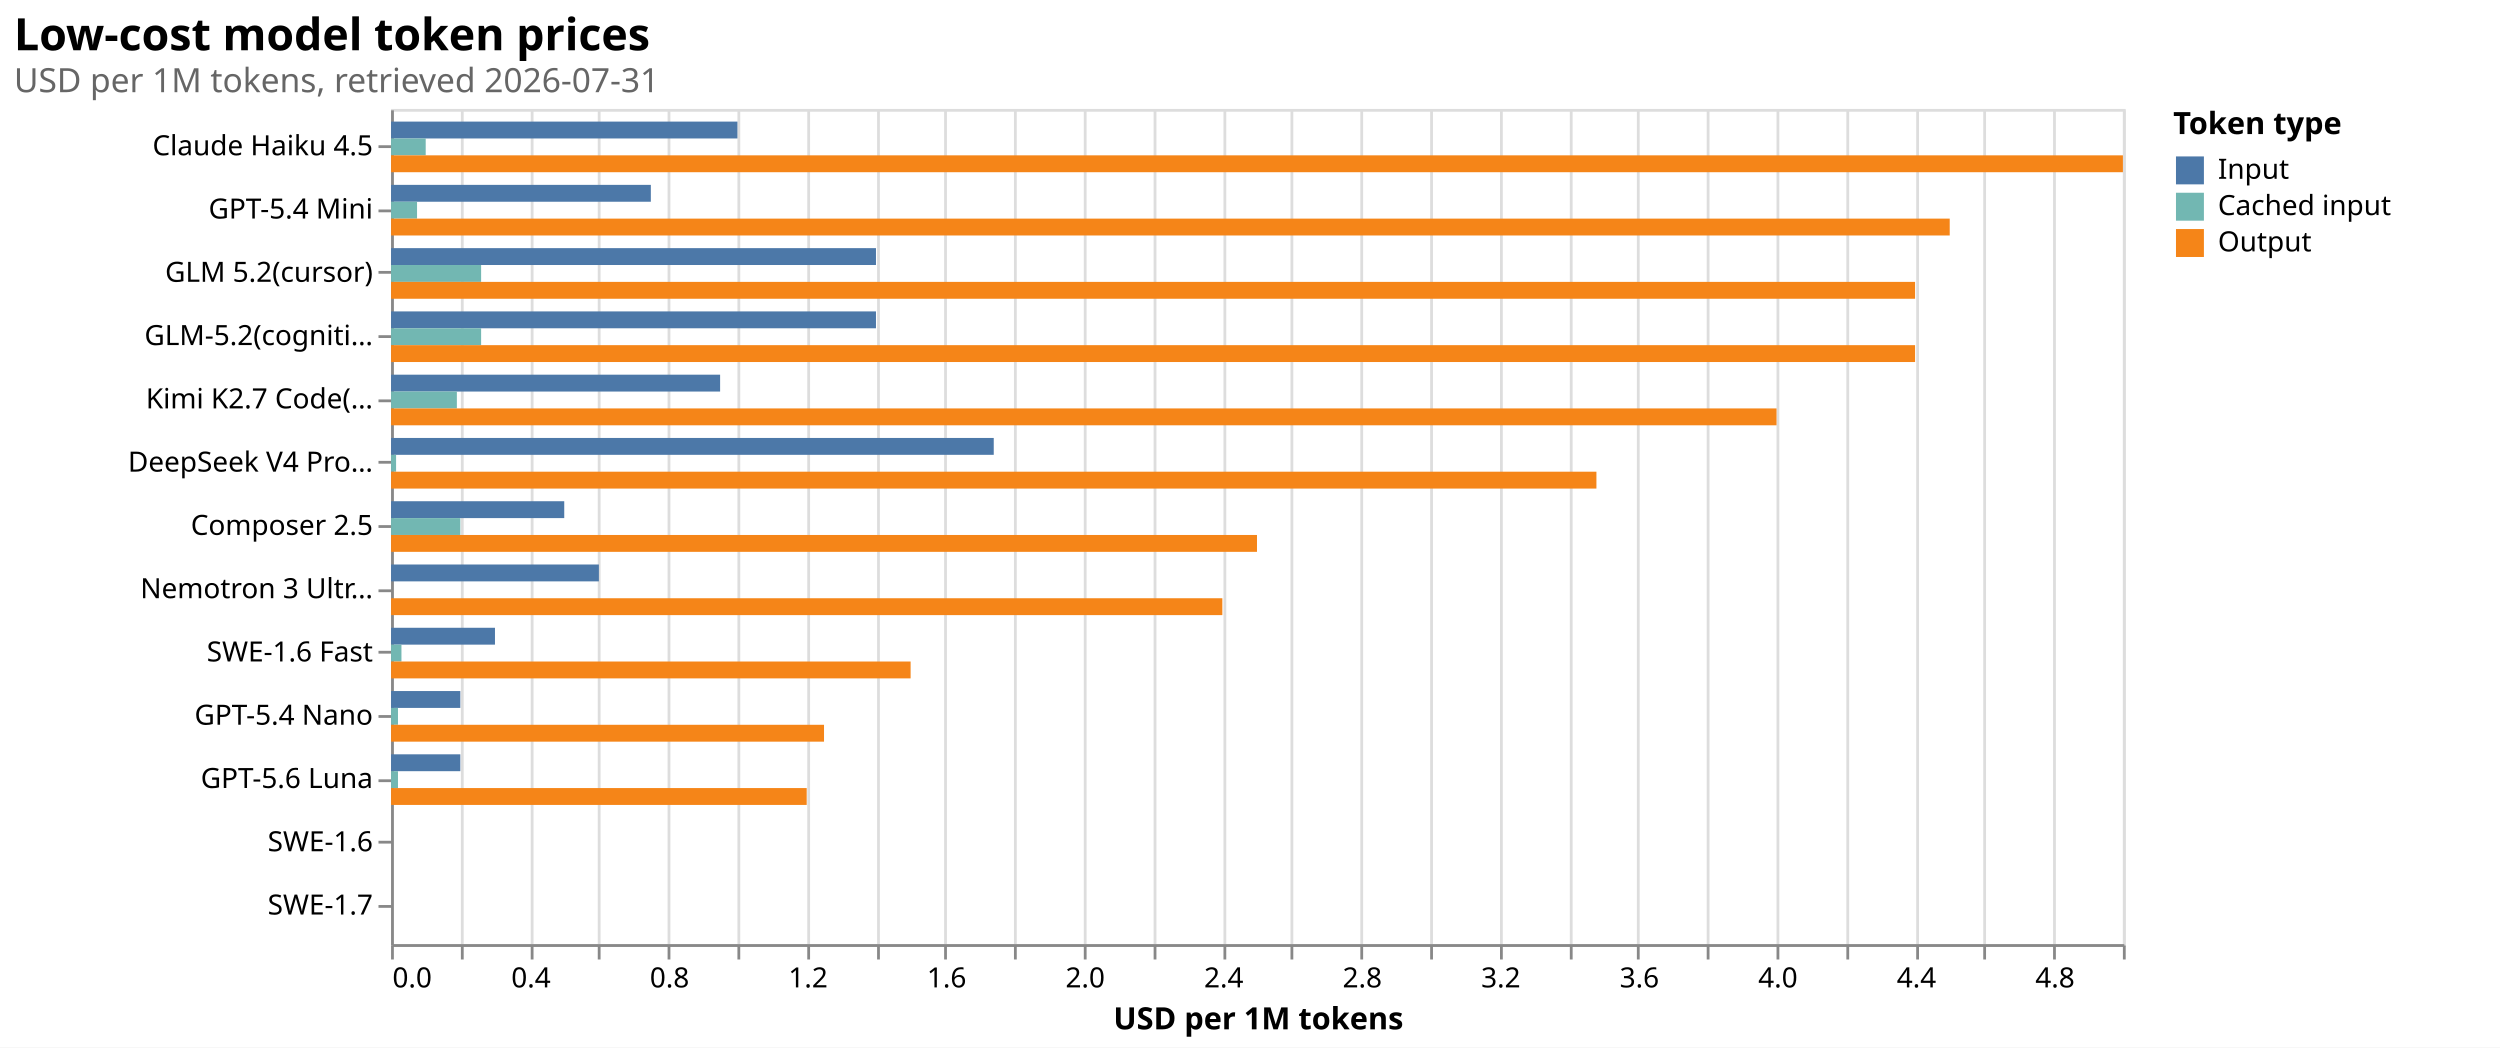
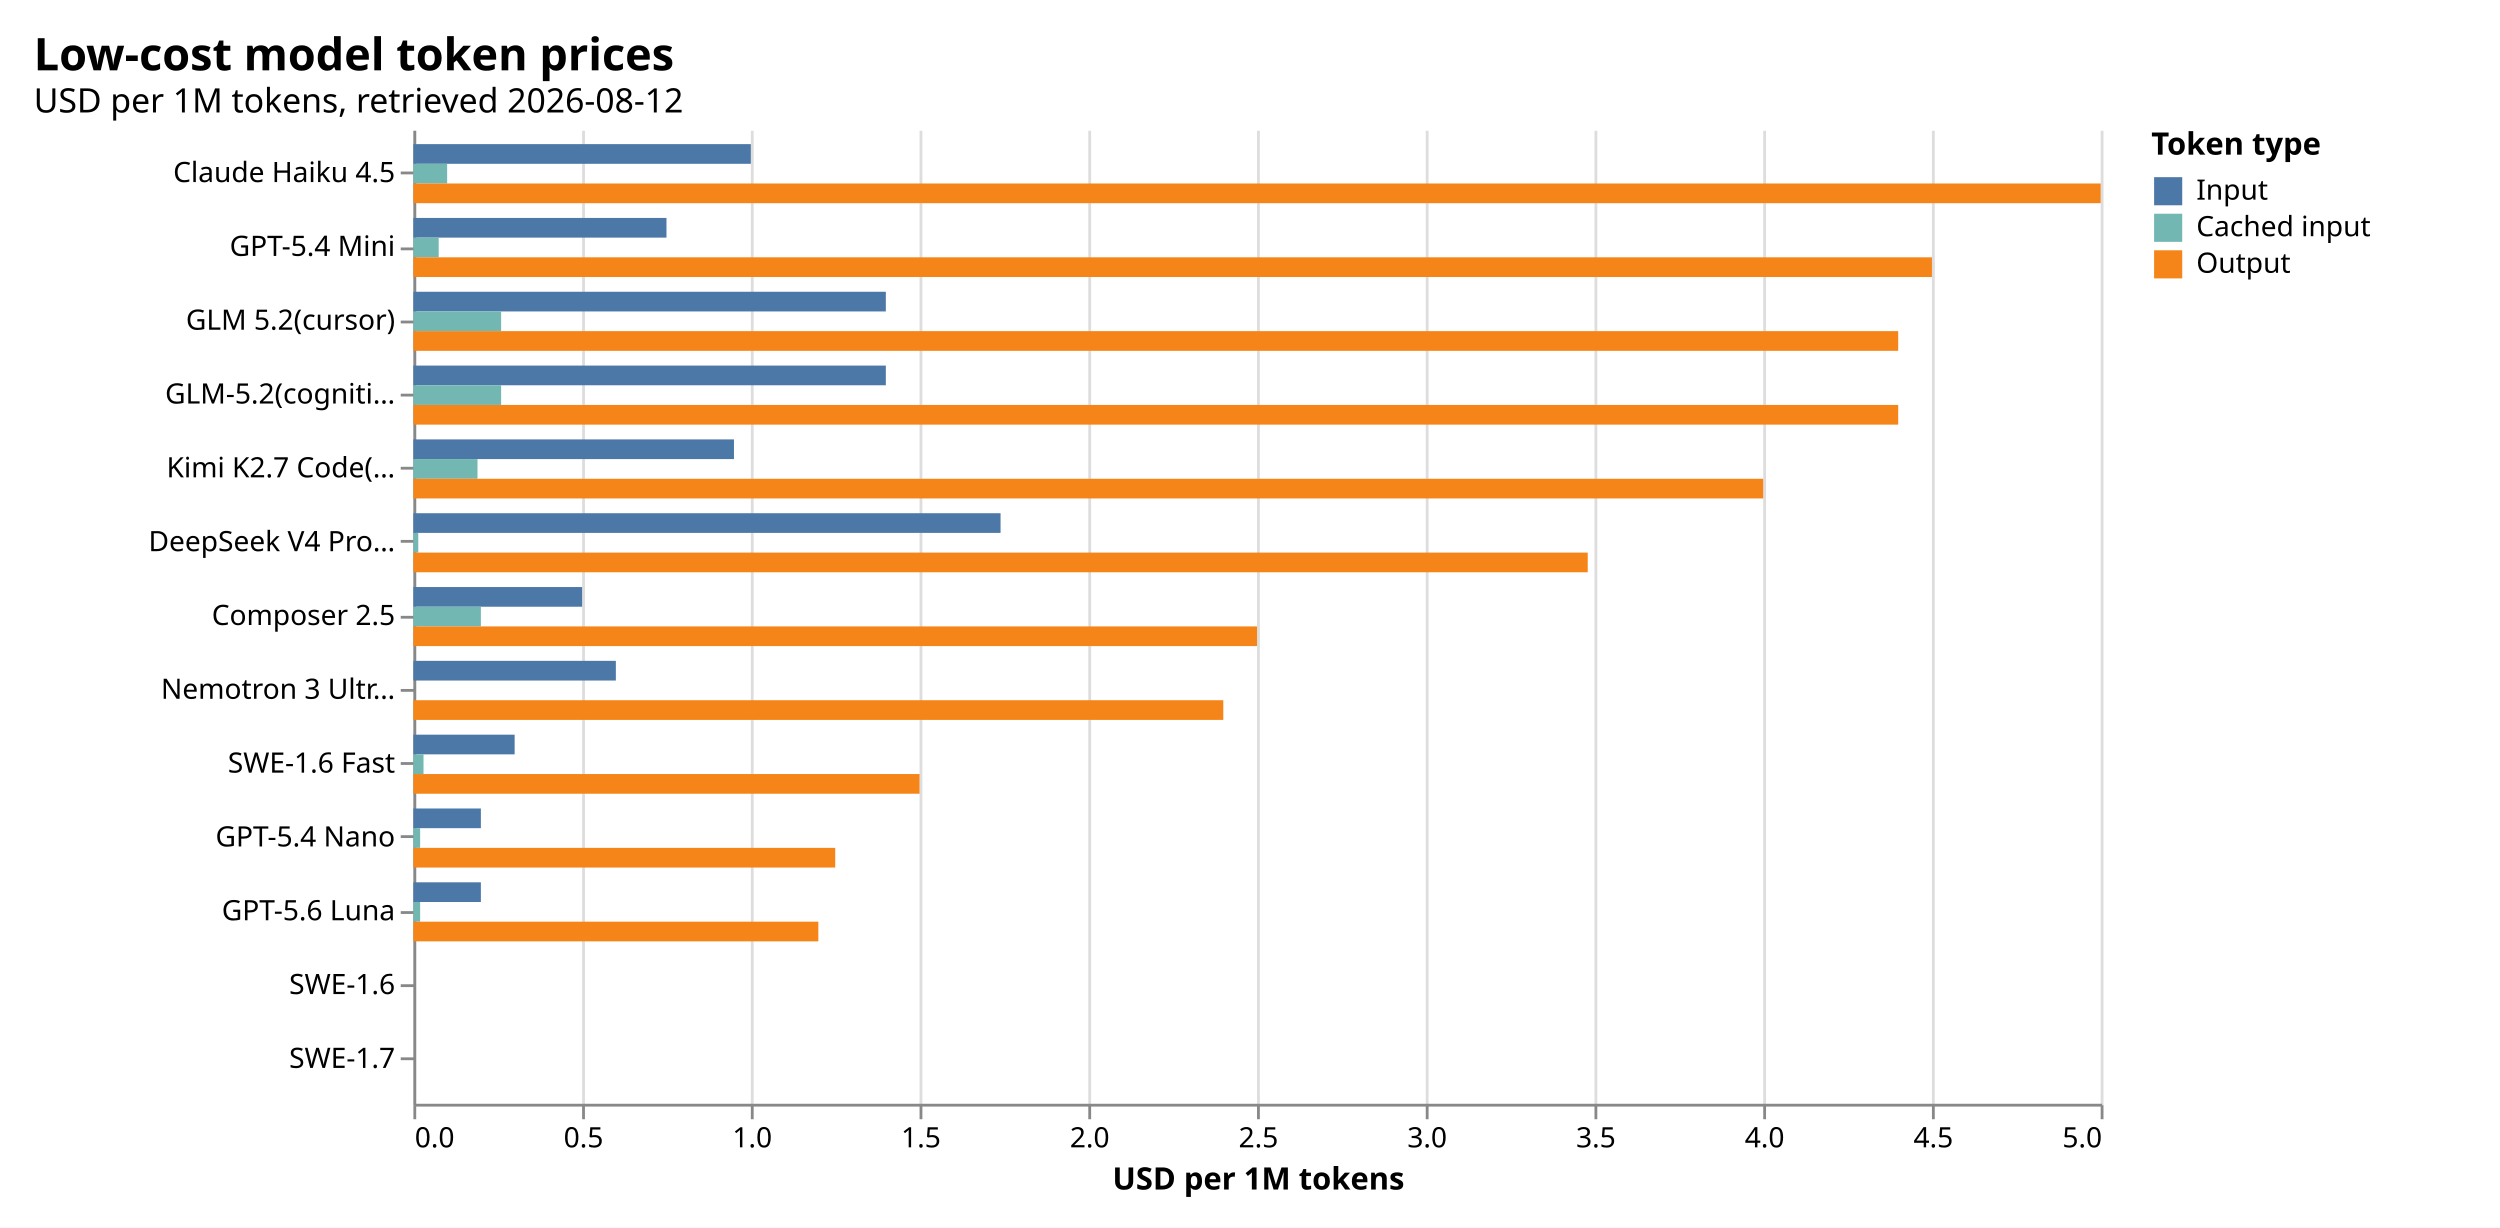
- <svg xmlns="http://www.w3.org/2000/svg" version="1.1" class="marks" width="895" height="375" viewBox="0 0 895 375">
-   <rect width="895" height="375" fill="white" />
-   <g fill="none" stroke-miterlimit="10" transform="translate(140,39)">
+ <svg xmlns="http://www.w3.org/2000/svg" version="1.1" class="marks" width="889" height="436.5" viewBox="0 0 889 436.5">
+   <rect width="889" height="436.5" fill="white" />
+   <g fill="none" stroke-miterlimit="10" transform="translate(147,46)">
    <g class="mark-group role-frame root" role="graphics-object" aria-roledescription="group mark container">
      <g transform="translate(0,0)">
-         <path class="background" aria-hidden="true" d="M0.5,0.5h620v299h-620Z" stroke="#ddd" />
+         <path class="background" aria-hidden="true" d="M0,0h600v346.5h-600Z" />
        <g>
          <g class="mark-group role-axis" aria-hidden="true">
-             <g transform="translate(0.5,299.5)">
+             <g transform="translate(0.5,347)">
              <path class="background" aria-hidden="true" d="M0,0h0v0h0Z" pointer-events="none" />
              <g>
                <g class="mark-rule role-axis-grid" pointer-events="none">
-                   <line transform="translate(0,0)" x2="0" y2="-299" stroke="#ddd" stroke-width="1" opacity="1" />
-                   <line transform="translate(25,0)" x2="0" y2="-299" stroke="#ddd" stroke-width="1" opacity="1" />
-                   <line transform="translate(50,0)" x2="0" y2="-299" stroke="#ddd" stroke-width="1" opacity="1" />
-                   <line transform="translate(74,0)" x2="0" y2="-299" stroke="#ddd" stroke-width="1" opacity="1" />
-                   <line transform="translate(99,0)" x2="0" y2="-299" stroke="#ddd" stroke-width="1" opacity="1" />
-                   <line transform="translate(124,0)" x2="0" y2="-299" stroke="#ddd" stroke-width="1" opacity="1" />
-                   <line transform="translate(149,0)" x2="0" y2="-299" stroke="#ddd" stroke-width="1" opacity="1" />
-                   <line transform="translate(174,0)" x2="0" y2="-299" stroke="#ddd" stroke-width="1" opacity="1" />
-                   <line transform="translate(198,0)" x2="0" y2="-299" stroke="#ddd" stroke-width="1" opacity="1" />
-                   <line transform="translate(223,0)" x2="0" y2="-299" stroke="#ddd" stroke-width="1" opacity="1" />
-                   <line transform="translate(248,0)" x2="0" y2="-299" stroke="#ddd" stroke-width="1" opacity="1" />
-                   <line transform="translate(273,0)" x2="0" y2="-299" stroke="#ddd" stroke-width="1" opacity="1" />
-                   <line transform="translate(298,0)" x2="0" y2="-299" stroke="#ddd" stroke-width="1" opacity="1" />
-                   <line transform="translate(322,0)" x2="0" y2="-299" stroke="#ddd" stroke-width="1" opacity="1" />
-                   <line transform="translate(347,0)" x2="0" y2="-299" stroke="#ddd" stroke-width="1" opacity="1" />
-                   <line transform="translate(372,0)" x2="0" y2="-299" stroke="#ddd" stroke-width="1" opacity="1" />
-                   <line transform="translate(397,0)" x2="0" y2="-299" stroke="#ddd" stroke-width="1" opacity="1" />
-                   <line transform="translate(422,0)" x2="0" y2="-299" stroke="#ddd" stroke-width="1" opacity="1" />
-                   <line transform="translate(446,0)" x2="0" y2="-299" stroke="#ddd" stroke-width="1" opacity="1" />
-                   <line transform="translate(471,0)" x2="0" y2="-299" stroke="#ddd" stroke-width="1" opacity="1" />
-                   <line transform="translate(496,0)" x2="0" y2="-299" stroke="#ddd" stroke-width="1" opacity="1" />
-                   <line transform="translate(521,0)" x2="0" y2="-299" stroke="#ddd" stroke-width="1" opacity="1" />
-                   <line transform="translate(546,0)" x2="0" y2="-299" stroke="#ddd" stroke-width="1" opacity="1" />
-                   <line transform="translate(570,0)" x2="0" y2="-299" stroke="#ddd" stroke-width="1" opacity="1" />
-                   <line transform="translate(595,0)" x2="0" y2="-299" stroke="#ddd" stroke-width="1" opacity="1" />
-                   <line transform="translate(620,0)" x2="0" y2="-299" stroke="#ddd" stroke-width="1" opacity="1" />
+                   <line transform="translate(0,0)" x2="0" y2="-346.5" stroke="#ddd" stroke-width="1" opacity="1" />
+                   <line transform="translate(60,0)" x2="0" y2="-346.5" stroke="#ddd" stroke-width="1" opacity="1" />
+                   <line transform="translate(120,0)" x2="0" y2="-346.5" stroke="#ddd" stroke-width="1" opacity="1" />
+                   <line transform="translate(180,0)" x2="0" y2="-346.5" stroke="#ddd" stroke-width="1" opacity="1" />
+                   <line transform="translate(240,0)" x2="0" y2="-346.5" stroke="#ddd" stroke-width="1" opacity="1" />
+                   <line transform="translate(300,0)" x2="0" y2="-346.5" stroke="#ddd" stroke-width="1" opacity="1" />
+                   <line transform="translate(360,0)" x2="0" y2="-346.5" stroke="#ddd" stroke-width="1" opacity="1" />
+                   <line transform="translate(420,0)" x2="0" y2="-346.5" stroke="#ddd" stroke-width="1" opacity="1" />
+                   <line transform="translate(480,0)" x2="0" y2="-346.5" stroke="#ddd" stroke-width="1" opacity="1" />
+                   <line transform="translate(540,0)" x2="0" y2="-346.5" stroke="#ddd" stroke-width="1" opacity="1" />
+                   <line transform="translate(600,0)" x2="0" y2="-346.5" stroke="#ddd" stroke-width="1" opacity="1" />
                </g>
              </g>
              <path class="foreground" aria-hidden="true" d="" pointer-events="none" display="none" />
            </g>
          </g>
          <g class="mark-group role-axis" role="graphics-symbol" aria-roledescription="axis" aria-label="X-axis titled 'USD per 1M tokens' for a linear scale with values from 0 to 5">
-             <g transform="translate(0.5,299.5)">
+             <g transform="translate(0.5,347)">
              <path class="background" aria-hidden="true" d="M0,0h0v0h0Z" pointer-events="none" />
              <g>
                <g class="mark-rule role-axis-tick" pointer-events="none">
                  <line transform="translate(0,0)" x2="0" y2="5" stroke="#888" stroke-width="1" opacity="1" />
-                   <line transform="translate(25,0)" x2="0" y2="5" stroke="#888" stroke-width="1" opacity="1" />
-                   <line transform="translate(50,0)" x2="0" y2="5" stroke="#888" stroke-width="1" opacity="1" />
-                   <line transform="translate(74,0)" x2="0" y2="5" stroke="#888" stroke-width="1" opacity="1" />
-                   <line transform="translate(99,0)" x2="0" y2="5" stroke="#888" stroke-width="1" opacity="1" />
-                   <line transform="translate(124,0)" x2="0" y2="5" stroke="#888" stroke-width="1" opacity="1" />
-                   <line transform="translate(149,0)" x2="0" y2="5" stroke="#888" stroke-width="1" opacity="1" />
-                   <line transform="translate(174,0)" x2="0" y2="5" stroke="#888" stroke-width="1" opacity="1" />
-                   <line transform="translate(198,0)" x2="0" y2="5" stroke="#888" stroke-width="1" opacity="1" />
-                   <line transform="translate(223,0)" x2="0" y2="5" stroke="#888" stroke-width="1" opacity="1" />
-                   <line transform="translate(248,0)" x2="0" y2="5" stroke="#888" stroke-width="1" opacity="1" />
-                   <line transform="translate(273,0)" x2="0" y2="5" stroke="#888" stroke-width="1" opacity="1" />
-                   <line transform="translate(298,0)" x2="0" y2="5" stroke="#888" stroke-width="1" opacity="1" />
-                   <line transform="translate(322,0)" x2="0" y2="5" stroke="#888" stroke-width="1" opacity="1" />
-                   <line transform="translate(347,0)" x2="0" y2="5" stroke="#888" stroke-width="1" opacity="1" />
-                   <line transform="translate(372,0)" x2="0" y2="5" stroke="#888" stroke-width="1" opacity="1" />
-                   <line transform="translate(397,0)" x2="0" y2="5" stroke="#888" stroke-width="1" opacity="1" />
-                   <line transform="translate(422,0)" x2="0" y2="5" stroke="#888" stroke-width="1" opacity="1" />
-                   <line transform="translate(446,0)" x2="0" y2="5" stroke="#888" stroke-width="1" opacity="1" />
-                   <line transform="translate(471,0)" x2="0" y2="5" stroke="#888" stroke-width="1" opacity="1" />
-                   <line transform="translate(496,0)" x2="0" y2="5" stroke="#888" stroke-width="1" opacity="1" />
-                   <line transform="translate(521,0)" x2="0" y2="5" stroke="#888" stroke-width="1" opacity="1" />
-                   <line transform="translate(546,0)" x2="0" y2="5" stroke="#888" stroke-width="1" opacity="1" />
-                   <line transform="translate(570,0)" x2="0" y2="5" stroke="#888" stroke-width="1" opacity="1" />
-                   <line transform="translate(595,0)" x2="0" y2="5" stroke="#888" stroke-width="1" opacity="1" />
-                   <line transform="translate(620,0)" x2="0" y2="5" stroke="#888" stroke-width="1" opacity="1" />
+                   <line transform="translate(60,0)" x2="0" y2="5" stroke="#888" stroke-width="1" opacity="1" />
+                   <line transform="translate(120,0)" x2="0" y2="5" stroke="#888" stroke-width="1" opacity="1" />
+                   <line transform="translate(180,0)" x2="0" y2="5" stroke="#888" stroke-width="1" opacity="1" />
+                   <line transform="translate(240,0)" x2="0" y2="5" stroke="#888" stroke-width="1" opacity="1" />
+                   <line transform="translate(300,0)" x2="0" y2="5" stroke="#888" stroke-width="1" opacity="1" />
+                   <line transform="translate(360,0)" x2="0" y2="5" stroke="#888" stroke-width="1" opacity="1" />
+                   <line transform="translate(420,0)" x2="0" y2="5" stroke="#888" stroke-width="1" opacity="1" />
+                   <line transform="translate(480,0)" x2="0" y2="5" stroke="#888" stroke-width="1" opacity="1" />
+                   <line transform="translate(540,0)" x2="0" y2="5" stroke="#888" stroke-width="1" opacity="1" />
+                   <line transform="translate(600,0)" x2="0" y2="5" stroke="#888" stroke-width="1" opacity="1" />
                </g>
                <g class="mark-text role-axis-label" pointer-events="none">
                  <text text-anchor="start" transform="translate(0,15)" font-family="sans-serif" font-size="10px" fill="#000" opacity="1">0.0</text>
-                   <text text-anchor="middle" transform="translate(24.8,15)" font-family="sans-serif" font-size="10px" fill="#000" opacity="0">0.2</text>
-                   <text text-anchor="middle" transform="translate(49.6,15)" font-family="sans-serif" font-size="10px" fill="#000" opacity="1">0.4</text>
-                   <text text-anchor="middle" transform="translate(74.4,15)" font-family="sans-serif" font-size="10px" fill="#000" opacity="0">0.6</text>
-                   <text text-anchor="middle" transform="translate(99.2,15)" font-family="sans-serif" font-size="10px" fill="#000" opacity="1">0.8</text>
-                   <text text-anchor="middle" transform="translate(124,15)" font-family="sans-serif" font-size="10px" fill="#000" opacity="0">1.0</text>
-                   <text text-anchor="middle" transform="translate(148.8,15)" font-family="sans-serif" font-size="10px" fill="#000" opacity="1">1.2</text>
-                   <text text-anchor="middle" transform="translate(173.6,15)" font-family="sans-serif" font-size="10px" fill="#000" opacity="0">1.4</text>
-                   <text text-anchor="middle" transform="translate(198.4,15)" font-family="sans-serif" font-size="10px" fill="#000" opacity="1">1.6</text>
-                   <text text-anchor="middle" transform="translate(223.2,15)" font-family="sans-serif" font-size="10px" fill="#000" opacity="0">1.8</text>
-                   <text text-anchor="middle" transform="translate(248,15)" font-family="sans-serif" font-size="10px" fill="#000" opacity="1">2.0</text>
-                   <text text-anchor="middle" transform="translate(272.8,15)" font-family="sans-serif" font-size="10px" fill="#000" opacity="0">2.2</text>
-                   <text text-anchor="middle" transform="translate(297.6,15)" font-family="sans-serif" font-size="10px" fill="#000" opacity="1">2.4</text>
-                   <text text-anchor="middle" transform="translate(322.4,15)" font-family="sans-serif" font-size="10px" fill="#000" opacity="0">2.6</text>
-                   <text text-anchor="middle" transform="translate(347.2,15)" font-family="sans-serif" font-size="10px" fill="#000" opacity="1">2.8</text>
-                   <text text-anchor="middle" transform="translate(372,15)" font-family="sans-serif" font-size="10px" fill="#000" opacity="0">3.0</text>
-                   <text text-anchor="middle" transform="translate(396.8,15)" font-family="sans-serif" font-size="10px" fill="#000" opacity="1">3.2</text>
-                   <text text-anchor="middle" transform="translate(421.6,15)" font-family="sans-serif" font-size="10px" fill="#000" opacity="0">3.4</text>
-                   <text text-anchor="middle" transform="translate(446.4,15)" font-family="sans-serif" font-size="10px" fill="#000" opacity="1">3.6</text>
-                   <text text-anchor="middle" transform="translate(471.2,15)" font-family="sans-serif" font-size="10px" fill="#000" opacity="0">3.8</text>
-                   <text text-anchor="middle" transform="translate(496,15)" font-family="sans-serif" font-size="10px" fill="#000" opacity="1">4.0</text>
-                   <text text-anchor="middle" transform="translate(520.8,15)" font-family="sans-serif" font-size="10px" fill="#000" opacity="0">4.2</text>
-                   <text text-anchor="middle" transform="translate(545.6,15)" font-family="sans-serif" font-size="10px" fill="#000" opacity="1">4.4</text>
-                   <text text-anchor="middle" transform="translate(570.4,15)" font-family="sans-serif" font-size="10px" fill="#000" opacity="0">4.6</text>
-                   <text text-anchor="middle" transform="translate(595.2,15)" font-family="sans-serif" font-size="10px" fill="#000" opacity="1">4.8</text>
-                   <text text-anchor="end" transform="translate(620,15)" font-family="sans-serif" font-size="10px" fill="#000" opacity="0">5.0</text>
+                   <text text-anchor="middle" transform="translate(60,15)" font-family="sans-serif" font-size="10px" fill="#000" opacity="1">0.5</text>
+                   <text text-anchor="middle" transform="translate(120,15)" font-family="sans-serif" font-size="10px" fill="#000" opacity="1">1.0</text>
+                   <text text-anchor="middle" transform="translate(180,15)" font-family="sans-serif" font-size="10px" fill="#000" opacity="1">1.5</text>
+                   <text text-anchor="middle" transform="translate(240,15)" font-family="sans-serif" font-size="10px" fill="#000" opacity="1">2.0</text>
+                   <text text-anchor="middle" transform="translate(300,15)" font-family="sans-serif" font-size="10px" fill="#000" opacity="1">2.5</text>
+                   <text text-anchor="middle" transform="translate(360,15)" font-family="sans-serif" font-size="10px" fill="#000" opacity="1">3.0</text>
+                   <text text-anchor="middle" transform="translate(420,15)" font-family="sans-serif" font-size="10px" fill="#000" opacity="1">3.5</text>
+                   <text text-anchor="middle" transform="translate(480,15)" font-family="sans-serif" font-size="10px" fill="#000" opacity="1">4.0</text>
+                   <text text-anchor="middle" transform="translate(540,15)" font-family="sans-serif" font-size="10px" fill="#000" opacity="1">4.5</text>
+                   <text text-anchor="end" transform="translate(600,15)" font-family="sans-serif" font-size="10px" fill="#000" opacity="1">5.0</text>
                </g>
                <g class="mark-rule role-axis-domain" pointer-events="none">
-                   <line transform="translate(0,0)" x2="620" y2="0" stroke="#888" stroke-width="1" opacity="1" />
+                   <line transform="translate(0,0)" x2="600" y2="0" stroke="#888" stroke-width="1" opacity="1" />
                </g>
                <g class="mark-text role-axis-title" pointer-events="none">
-                   <text text-anchor="middle" transform="translate(310,30)" font-family="sans-serif" font-size="11px" font-weight="bold" fill="#000" opacity="1">USD per 1M tokens</text>
+                   <text text-anchor="middle" transform="translate(300,30)" font-family="sans-serif" font-size="11px" font-weight="bold" fill="#000" opacity="1">USD per 1M tokens</text>
                </g>
              </g>
              <path class="foreground" aria-hidden="true" d="" pointer-events="none" display="none" />
            </g>
          </g>
          <g class="mark-group role-axis" role="graphics-symbol" aria-roledescription="axis" aria-label="Y-axis for a discrete scale with 13 values: Claude Haiku 4.5, GPT-5.4 Mini, GLM 5.2(cursor), GLM-5.2(cognition), Kimi K2.7 Code(cursor), ending with SWE-1.7">
            <g transform="translate(0.5,0.5)">
              <path class="background" aria-hidden="true" d="M0,0h0v0h0Z" pointer-events="none" />
              <g>
                <g class="mark-rule role-axis-tick" pointer-events="none">
-                   <line transform="translate(0,13)" x2="-5" y2="0" stroke="#888" stroke-width="1" opacity="1" />
-                   <line transform="translate(0,36)" x2="-5" y2="0" stroke="#888" stroke-width="1" opacity="1" />
-                   <line transform="translate(0,58)" x2="-5" y2="0" stroke="#888" stroke-width="1" opacity="1" />
-                   <line transform="translate(0,81)" x2="-5" y2="0" stroke="#888" stroke-width="1" opacity="1" />
-                   <line transform="translate(0,104)" x2="-5" y2="0" stroke="#888" stroke-width="1" opacity="1" />
-                   <line transform="translate(0,126)" x2="-5" y2="0" stroke="#888" stroke-width="1" opacity="1" />
-                   <line transform="translate(0,149)" x2="-5" y2="0" stroke="#888" stroke-width="1" opacity="1" />
-                   <line transform="translate(0,172)" x2="-5" y2="0" stroke="#888" stroke-width="1" opacity="1" />
-                   <line transform="translate(0,194)" x2="-5" y2="0" stroke="#888" stroke-width="1" opacity="1" />
-                   <line transform="translate(0,217)" x2="-5" y2="0" stroke="#888" stroke-width="1" opacity="1" />
-                   <line transform="translate(0,240)" x2="-5" y2="0" stroke="#888" stroke-width="1" opacity="1" />
-                   <line transform="translate(0,262)" x2="-5" y2="0" stroke="#888" stroke-width="1" opacity="1" />
-                   <line transform="translate(0,285)" x2="-5" y2="0" stroke="#888" stroke-width="1" opacity="1" />
+                   <line transform="translate(0,15)" x2="-5" y2="0" stroke="#888" stroke-width="1" opacity="1" />
+                   <line transform="translate(0,42)" x2="-5" y2="0" stroke="#888" stroke-width="1" opacity="1" />
+                   <line transform="translate(0,68)" x2="-5" y2="0" stroke="#888" stroke-width="1" opacity="1" />
+                   <line transform="translate(0,94)" x2="-5" y2="0" stroke="#888" stroke-width="1" opacity="1" />
+                   <line transform="translate(0,120)" x2="-5" y2="0" stroke="#888" stroke-width="1" opacity="1" />
+                   <line transform="translate(0,146)" x2="-5" y2="0" stroke="#888" stroke-width="1" opacity="1" />
+                   <line transform="translate(0,173)" x2="-5" y2="0" stroke="#888" stroke-width="1" opacity="1" />
+                   <line transform="translate(0,199)" x2="-5" y2="0" stroke="#888" stroke-width="1" opacity="1" />
+                   <line transform="translate(0,225)" x2="-5" y2="0" stroke="#888" stroke-width="1" opacity="1" />
+                   <line transform="translate(0,251)" x2="-5" y2="0" stroke="#888" stroke-width="1" opacity="1" />
+                   <line transform="translate(0,278)" x2="-5" y2="0" stroke="#888" stroke-width="1" opacity="1" />
+                   <line transform="translate(0,304)" x2="-5" y2="0" stroke="#888" stroke-width="1" opacity="1" />
+                   <line transform="translate(0,330)" x2="-5" y2="0" stroke="#888" stroke-width="1" opacity="1" />
                </g>
                <g class="mark-text role-axis-label" pointer-events="none">
-                   <text text-anchor="end" transform="translate(-7,16.09091)" font-family="sans-serif" font-size="10px" fill="#000" opacity="1">Claude Haiku 4.5</text>
-                   <text text-anchor="end" transform="translate(-7,38.74242)" font-family="sans-serif" font-size="10px" fill="#000" opacity="1">GPT-5.4 Mini</text>
-                   <text text-anchor="end" transform="translate(-7,61.39394)" font-family="sans-serif" font-size="10px" fill="#000" opacity="1">GLM 5.2(cursor)</text>
-                   <text text-anchor="end" transform="translate(-7,84.04545)" font-family="sans-serif" font-size="10px" fill="#000" opacity="1">GLM-5.2(cogniti…</text>
-                   <text text-anchor="end" transform="translate(-7,106.697)" font-family="sans-serif" font-size="10px" fill="#000" opacity="1">Kimi K2.7 Code(…</text>
-                   <text text-anchor="end" transform="translate(-7,129.3485)" font-family="sans-serif" font-size="10px" fill="#000" opacity="1">DeepSeek V4 Pro…</text>
-                   <text text-anchor="end" transform="translate(-7,152)" font-family="sans-serif" font-size="10px" fill="#000" opacity="1">Composer 2.5</text>
-                   <text text-anchor="end" transform="translate(-7,174.6515)" font-family="sans-serif" font-size="10px" fill="#000" opacity="1">Nemotron 3 Ultr…</text>
-                   <text text-anchor="end" transform="translate(-7,197.303)" font-family="sans-serif" font-size="10px" fill="#000" opacity="1">SWE-1.6 Fast</text>
-                   <text text-anchor="end" transform="translate(-7,219.9545)" font-family="sans-serif" font-size="10px" fill="#000" opacity="1">GPT-5.4 Nano</text>
-                   <text text-anchor="end" transform="translate(-7,242.6061)" font-family="sans-serif" font-size="10px" fill="#000" opacity="1">GPT-5.6 Luna</text>
-                   <text text-anchor="end" transform="translate(-7,265.2576)" font-family="sans-serif" font-size="10px" fill="#000" opacity="1">SWE-1.6</text>
-                   <text text-anchor="end" transform="translate(-7,287.9091)" font-family="sans-serif" font-size="10px" fill="#000" opacity="1">SWE-1.7</text>
+                   <text text-anchor="end" transform="translate(-7,18.25)" font-family="sans-serif" font-size="10px" fill="#000" opacity="1">Claude Haiku 4.5</text>
+                   <text text-anchor="end" transform="translate(-7,44.5)" font-family="sans-serif" font-size="10px" fill="#000" opacity="1">GPT-5.4 Mini</text>
+                   <text text-anchor="end" transform="translate(-7,70.75)" font-family="sans-serif" font-size="10px" fill="#000" opacity="1">GLM 5.2(cursor)</text>
+                   <text text-anchor="end" transform="translate(-7,97)" font-family="sans-serif" font-size="10px" fill="#000" opacity="1">GLM-5.2(cogniti…</text>
+                   <text text-anchor="end" transform="translate(-7,123.25)" font-family="sans-serif" font-size="10px" fill="#000" opacity="1">Kimi K2.7 Code(…</text>
+                   <text text-anchor="end" transform="translate(-7,149.5)" font-family="sans-serif" font-size="10px" fill="#000" opacity="1">DeepSeek V4 Pro…</text>
+                   <text text-anchor="end" transform="translate(-7,175.75)" font-family="sans-serif" font-size="10px" fill="#000" opacity="1">Composer 2.5</text>
+                   <text text-anchor="end" transform="translate(-7,202)" font-family="sans-serif" font-size="10px" fill="#000" opacity="1">Nemotron 3 Ultr…</text>
+                   <text text-anchor="end" transform="translate(-7,228.25)" font-family="sans-serif" font-size="10px" fill="#000" opacity="1">SWE-1.6 Fast</text>
+                   <text text-anchor="end" transform="translate(-7,254.5)" font-family="sans-serif" font-size="10px" fill="#000" opacity="1">GPT-5.4 Nano</text>
+                   <text text-anchor="end" transform="translate(-7,280.75)" font-family="sans-serif" font-size="10px" fill="#000" opacity="1">GPT-5.6 Luna</text>
+                   <text text-anchor="end" transform="translate(-7,307)" font-family="sans-serif" font-size="10px" fill="#000" opacity="1">SWE-1.6</text>
+                   <text text-anchor="end" transform="translate(-7,333.25)" font-family="sans-serif" font-size="10px" fill="#000" opacity="1">SWE-1.7</text>
                </g>
                <g class="mark-rule role-axis-domain" pointer-events="none">
-                   <line transform="translate(0,0)" x2="0" y2="299" stroke="#888" stroke-width="1" opacity="1" />
+                   <line transform="translate(0,0)" x2="0" y2="346.5" stroke="#888" stroke-width="1" opacity="1" />
                </g>
              </g>
              <path class="foreground" aria-hidden="true" d="" pointer-events="none" display="none" />
            </g>
          </g>
          <g class="mark-rect role-mark marks" role="graphics-object" aria-roledescription="rect mark container">
-             <path aria-label="USD per 1M tokens: 1; display_name: Claude Haiku 4.5; price_type: Input; Token type: Input; Model label: Claude Haiku 4.5; USD / 1M tokens: 1.000; Model: claude-haiku-4.5; Model provider: anthropic; Pricing source: anthropic" role="graphics-symbol" aria-roledescription="bar" d="M0,4.53h124v6.04h-124Z" fill="#4c78a8" />
-             <path aria-label="USD per 1M tokens: 0.1; display_name: Claude Haiku 4.5; price_type: Cached input; Token type: Cached input; Model label: Claude Haiku 4.5; USD / 1M tokens: 0.100; Model: claude-haiku-4.5; Model provider: anthropic; Pricing source: anthropic" role="graphics-symbol" aria-roledescription="bar" d="M0,10.571h12.4v6.04h-12.4Z" fill="#72b7b2" />
-             <path aria-label="USD per 1M tokens: 5; display_name: Claude Haiku 4.5; price_type: Output; Token type: Output; Model label: Claude Haiku 4.5; USD / 1M tokens: 5.000; Model: claude-haiku-4.5; Model provider: anthropic; Pricing source: anthropic" role="graphics-symbol" aria-roledescription="bar" d="M0,16.611h620v6.04h-620Z" fill="#f58518" />
-             <path aria-label="USD per 1M tokens: 0.75; display_name: GPT-5.4 Mini; price_type: Input; Token type: Input; Model label: GPT-5.4 Mini; USD / 1M tokens: 0.750; Model: gpt-5.4-mini; Model provider: openai; Pricing source: openai" role="graphics-symbol" aria-roledescription="bar" d="M0,27.182h93v6.04h-93Z" fill="#4c78a8" />
-             <path aria-label="USD per 1M tokens: 0.075; display_name: GPT-5.4 Mini; price_type: Cached input; Token type: Cached input; Model label: GPT-5.4 Mini; USD / 1M tokens: 0.075; Model: gpt-5.4-mini; Model provider: openai; Pricing source: openai" role="graphics-symbol" aria-roledescription="bar" d="M0,33.222h9.3v6.04h-9.3Z" fill="#72b7b2" />
-             <path aria-label="USD per 1M tokens: 4.5; display_name: GPT-5.4 Mini; price_type: Output; Token type: Output; Model label: GPT-5.4 Mini; USD / 1M tokens: 4.500; Model: gpt-5.4-mini; Model provider: openai; Pricing source: openai" role="graphics-symbol" aria-roledescription="bar" d="M0,39.263h558v6.04h-558Z" fill="#f58518" />
-             <path aria-label="USD per 1M tokens: 1.4; display_name: GLM 5.2(cursor); price_type: Input; Token type: Input; Model label: GLM 5.2(cursor); USD / 1M tokens: 1.400; Model: glm-5.2; Model provider: zai; Pricing source: cursor" role="graphics-symbol" aria-roledescription="bar" d="M0,49.833h173.6v6.04h-173.6Z" fill="#4c78a8" />
-             <path aria-label="USD per 1M tokens: 0.26; display_name: GLM 5.2(cursor); price_type: Cached input; Token type: Cached input; Model label: GLM 5.2(cursor); USD / 1M tokens: 0.260; Model: glm-5.2; Model provider: zai; Pricing source: cursor" role="graphics-symbol" aria-roledescription="bar" d="M0,55.874h32.24v6.04h-32.24Z" fill="#72b7b2" />
-             <path aria-label="USD per 1M tokens: 4.4; display_name: GLM 5.2(cursor); price_type: Output; Token type: Output; Model label: GLM 5.2(cursor); USD / 1M tokens: 4.400; Model: glm-5.2; Model provider: zai; Pricing source: cursor" role="graphics-symbol" aria-roledescription="bar" d="M0,61.914h545.6v6.04h-545.6Z" fill="#f58518" />
-             <path aria-label="USD per 1M tokens: 1.4; display_name: GLM-5.2(cognition); price_type: Input; Token type: Input; Model label: GLM-5.2(cognition); USD / 1M tokens: 1.400; Model: glm-5.2; Model provider: zai; Pricing source: cognition" role="graphics-symbol" aria-roledescription="bar" d="M0,72.485h173.6v6.04h-173.6Z" fill="#4c78a8" />
-             <path aria-label="USD per 1M tokens: 0.26; display_name: GLM-5.2(cognition); price_type: Cached input; Token type: Cached input; Model label: GLM-5.2(cognition); USD / 1M tokens: 0.260; Model: glm-5.2; Model provider: zai; Pricing source: cognition" role="graphics-symbol" aria-roledescription="bar" d="M0,78.525h32.24v6.04h-32.24Z" fill="#72b7b2" />
-             <path aria-label="USD per 1M tokens: 4.4; display_name: GLM-5.2(cognition); price_type: Output; Token type: Output; Model label: GLM-5.2(cognition); USD / 1M tokens: 4.400; Model: glm-5.2; Model provider: zai; Pricing source: cognition" role="graphics-symbol" aria-roledescription="bar" d="M0,84.566h545.6v6.04h-545.6Z" fill="#f58518" />
-             <path aria-label="USD per 1M tokens: 0.95; display_name: Kimi K2.7 Code(cursor); price_type: Input; Token type: Input; Model label: Kimi K2.7 Code(cursor); USD / 1M tokens: 0.950; Model: kimi-k2.7-code; Model provider: moonshot; Pricing source: cursor" role="graphics-symbol" aria-roledescription="bar" d="M0,95.136h117.8v6.04h-117.8Z" fill="#4c78a8" />
-             <path aria-label="USD per 1M tokens: 0.19; display_name: Kimi K2.7 Code(cursor); price_type: Cached input; Token type: Cached input; Model label: Kimi K2.7 Code(cursor); USD / 1M tokens: 0.190; Model: kimi-k2.7-code; Model provider: moonshot; Pricing source: cursor" role="graphics-symbol" aria-roledescription="bar" d="M0,101.177h23.56v6.04h-23.56Z" fill="#72b7b2" />
-             <path aria-label="USD per 1M tokens: 4; display_name: Kimi K2.7 Code(cursor); price_type: Output; Token type: Output; Model label: Kimi K2.7 Code(cursor); USD / 1M tokens: 4.000; Model: kimi-k2.7-code; Model provider: moonshot; Pricing source: cursor" role="graphics-symbol" aria-roledescription="bar" d="M0,107.217h496v6.04h-496Z" fill="#f58518" />
-             <path aria-label="USD per 1M tokens: 1.74; display_name: DeepSeek V4 Pro(cognition); price_type: Input; Token type: Input; Model label: DeepSeek V4 Pro(cognition); USD / 1M tokens: 1.740; Model: deepseek-v4-pro; Model provider: deepseek; Pricing source: cognition" role="graphics-symbol" aria-roledescription="bar" d="M0,117.788h215.76v6.04h-215.76Z" fill="#4c78a8" />
-             <path aria-label="USD per 1M tokens: 0.0145; display_name: DeepSeek V4 Pro(cognition); price_type: Cached input; Token type: Cached input; Model label: DeepSeek V4 Pro(cognition); USD / 1M tokens: 0.015; Model: deepseek-v4-pro; Model provider: deepseek; Pricing source: cognition" role="graphics-symbol" aria-roledescription="bar" d="M0,123.828h1.798v6.04h-1.798Z" fill="#72b7b2" />
-             <path aria-label="USD per 1M tokens: 3.48; display_name: DeepSeek V4 Pro(cognition); price_type: Output; Token type: Output; Model label: DeepSeek V4 Pro(cognition); USD / 1M tokens: 3.480; Model: deepseek-v4-pro; Model provider: deepseek; Pricing source: cognition" role="graphics-symbol" aria-roledescription="bar" d="M0,129.869h431.52v6.04h-431.52Z" fill="#f58518" />
-             <path aria-label="USD per 1M tokens: 0.5; display_name: Composer 2.5; price_type: Input; Token type: Input; Model label: Composer 2.5; USD / 1M tokens: 0.500; Model: composer-2.5; Model provider: cursor; Pricing source: cursor" role="graphics-symbol" aria-roledescription="bar" d="M0,140.439h62v6.04h-62Z" fill="#4c78a8" />
-             <path aria-label="USD per 1M tokens: 0.2; display_name: Composer 2.5; price_type: Cached input; Token type: Cached input; Model label: Composer 2.5; USD / 1M tokens: 0.200; Model: composer-2.5; Model provider: cursor; Pricing source: cursor" role="graphics-symbol" aria-roledescription="bar" d="M0,146.48h24.8v6.04h-24.8Z" fill="#72b7b2" />
-             <path aria-label="USD per 1M tokens: 2.5; display_name: Composer 2.5; price_type: Output; Token type: Output; Model label: Composer 2.5; USD / 1M tokens: 2.500; Model: composer-2.5; Model provider: cursor; Pricing source: cursor" role="graphics-symbol" aria-roledescription="bar" d="M0,152.52h310v6.04h-310Z" fill="#f58518" />
-             <path aria-label="USD per 1M tokens: 0.6; display_name: Nemotron 3 Ultra(cognition); price_type: Input; Token type: Input; Model label: Nemotron 3 Ultra(cognition); USD / 1M tokens: 0.600; Model: nemotron-3-ultra; Model provider: nvidia; Pricing source: cognition_cli" role="graphics-symbol" aria-roledescription="bar" d="M0,163.091h74.4v6.04h-74.4Z" fill="#4c78a8" />
-             <path aria-label="USD per 1M tokens: 2.4; display_name: Nemotron 3 Ultra(cognition); price_type: Output; Token type: Output; Model label: Nemotron 3 Ultra(cognition); USD / 1M tokens: 2.400; Model: nemotron-3-ultra; Model provider: nvidia; Pricing source: cognition_cli" role="graphics-symbol" aria-roledescription="bar" d="M0,175.172h297.6v6.04h-297.6Z" fill="#f58518" />
-             <path aria-label="USD per 1M tokens: 0.3; display_name: SWE-1.6 Fast; price_type: Input; Token type: Input; Model label: SWE-1.6 Fast; USD / 1M tokens: 0.300; Model: swe-1.6-fast; Model provider: cognition; Pricing source: cognition" role="graphics-symbol" aria-roledescription="bar" d="M0,185.742h37.2v6.04h-37.2Z" fill="#4c78a8" />
-             <path aria-label="USD per 1M tokens: 0.03; display_name: SWE-1.6 Fast; price_type: Cached input; Token type: Cached input; Model label: SWE-1.6 Fast; USD / 1M tokens: 0.030; Model: swe-1.6-fast; Model provider: cognition; Pricing source: cognition" role="graphics-symbol" aria-roledescription="bar" d="M0,191.783h3.72v6.04h-3.72Z" fill="#72b7b2" />
-             <path aria-label="USD per 1M tokens: 1.5; display_name: SWE-1.6 Fast; price_type: Output; Token type: Output; Model label: SWE-1.6 Fast; USD / 1M tokens: 1.500; Model: swe-1.6-fast; Model provider: cognition; Pricing source: cognition" role="graphics-symbol" aria-roledescription="bar" d="M0,197.823h186v6.04h-186Z" fill="#f58518" />
-             <path aria-label="USD per 1M tokens: 0.2; display_name: GPT-5.4 Nano; price_type: Input; Token type: Input; Model label: GPT-5.4 Nano; USD / 1M tokens: 0.200; Model: gpt-5.4-nano; Model provider: openai; Pricing source: openai" role="graphics-symbol" aria-roledescription="bar" d="M0,208.394h24.8v6.04h-24.8Z" fill="#4c78a8" />
-             <path aria-label="USD per 1M tokens: 0.02; display_name: GPT-5.4 Nano; price_type: Cached input; Token type: Cached input; Model label: GPT-5.4 Nano; USD / 1M tokens: 0.020; Model: gpt-5.4-nano; Model provider: openai; Pricing source: openai" role="graphics-symbol" aria-roledescription="bar" d="M0,214.434h2.48v6.04h-2.48Z" fill="#72b7b2" />
-             <path aria-label="USD per 1M tokens: 1.25; display_name: GPT-5.4 Nano; price_type: Output; Token type: Output; Model label: GPT-5.4 Nano; USD / 1M tokens: 1.250; Model: gpt-5.4-nano; Model provider: openai; Pricing source: openai" role="graphics-symbol" aria-roledescription="bar" d="M0,220.475h155v6.04h-155Z" fill="#f58518" />
-             <path aria-label="USD per 1M tokens: 0.2; display_name: GPT-5.6 Luna; price_type: Input; Token type: Input; Model label: GPT-5.6 Luna; USD / 1M tokens: 0.200; Model: gpt-5.6-luna; Model provider: openai; Pricing source: openai" role="graphics-symbol" aria-roledescription="bar" d="M0,231.045h24.8v6.04h-24.8Z" fill="#4c78a8" />
-             <path aria-label="USD per 1M tokens: 0.02; display_name: GPT-5.6 Luna; price_type: Cached input; Token type: Cached input; Model label: GPT-5.6 Luna; USD / 1M tokens: 0.020; Model: gpt-5.6-luna; Model provider: openai; Pricing source: openai" role="graphics-symbol" aria-roledescription="bar" d="M0,237.086h2.48v6.04h-2.48Z" fill="#72b7b2" />
-             <path aria-label="USD per 1M tokens: 1.2; display_name: GPT-5.6 Luna; price_type: Output; Token type: Output; Model label: GPT-5.6 Luna; USD / 1M tokens: 1.200; Model: gpt-5.6-luna; Model provider: openai; Pricing source: openai" role="graphics-symbol" aria-roledescription="bar" d="M0,243.126h148.8v6.04h-148.8Z" fill="#f58518" />
-             <path aria-label="USD per 1M tokens: 0; display_name: SWE-1.6; price_type: Input; Token type: Input; Model label: SWE-1.6; USD / 1M tokens: 0.000; Model: swe-1.6; Model provider: cognition; Pricing source: cognition" role="graphics-symbol" aria-roledescription="bar" d="M0,253.697h0v6.04h0Z" fill="#4c78a8" />
-             <path aria-label="USD per 1M tokens: 0; display_name: SWE-1.6; price_type: Cached input; Token type: Cached input; Model label: SWE-1.6; USD / 1M tokens: 0.000; Model: swe-1.6; Model provider: cognition; Pricing source: cognition" role="graphics-symbol" aria-roledescription="bar" d="M0,259.737h0v6.04h0Z" fill="#72b7b2" />
-             <path aria-label="USD per 1M tokens: 0; display_name: SWE-1.6; price_type: Output; Token type: Output; Model label: SWE-1.6; USD / 1M tokens: 0.000; Model: swe-1.6; Model provider: cognition; Pricing source: cognition" role="graphics-symbol" aria-roledescription="bar" d="M0,265.778h0v6.04h0Z" fill="#f58518" />
-             <path aria-label="USD per 1M tokens: 0; display_name: SWE-1.7; price_type: Input; Token type: Input; Model label: SWE-1.7; USD / 1M tokens: 0.000; Model: swe-1.7; Model provider: cognition; Pricing source: cognition" role="graphics-symbol" aria-roledescription="bar" d="M0,276.348h0v6.04h0Z" fill="#4c78a8" />
-             <path aria-label="USD per 1M tokens: 0; display_name: SWE-1.7; price_type: Cached input; Token type: Cached input; Model label: SWE-1.7; USD / 1M tokens: 0.000; Model: swe-1.7; Model provider: cognition; Pricing source: cognition" role="graphics-symbol" aria-roledescription="bar" d="M0,282.389h0v6.04h0Z" fill="#72b7b2" />
-             <path aria-label="USD per 1M tokens: 0; display_name: SWE-1.7; price_type: Output; Token type: Output; Model label: SWE-1.7; USD / 1M tokens: 0.000; Model: swe-1.7; Model provider: cognition; Pricing source: cognition" role="graphics-symbol" aria-roledescription="bar" d="M0,288.429h0v6.04h0Z" fill="#f58518" />
+             <path aria-label="USD per 1M tokens: 1; model: Claude Haiku 4.5; type: Input; Token type: Input" role="graphics-symbol" aria-roledescription="bar" d="M0,5.25h120v7h-120Z" fill="#4c78a8" />
+             <path aria-label="USD per 1M tokens: 0.1; model: Claude Haiku 4.5; type: Cached input; Token type: Cached input" role="graphics-symbol" aria-roledescription="bar" d="M0,12.25h12v7h-12Z" fill="#72b7b2" />
+             <path aria-label="USD per 1M tokens: 5; model: Claude Haiku 4.5; type: Output; Token type: Output" role="graphics-symbol" aria-roledescription="bar" d="M0,19.25h600v7h-600Z" fill="#f58518" />
+             <path aria-label="USD per 1M tokens: 0.75; model: GPT-5.4 Mini; type: Input; Token type: Input" role="graphics-symbol" aria-roledescription="bar" d="M0,31.5h90v7h-90Z" fill="#4c78a8" />
+             <path aria-label="USD per 1M tokens: 0.075; model: GPT-5.4 Mini; type: Cached input; Token type: Cached input" role="graphics-symbol" aria-roledescription="bar" d="M0,38.5h9v7h-9Z" fill="#72b7b2" />
+             <path aria-label="USD per 1M tokens: 4.5; model: GPT-5.4 Mini; type: Output; Token type: Output" role="graphics-symbol" aria-roledescription="bar" d="M0,45.5h540v7h-540Z" fill="#f58518" />
+             <path aria-label="USD per 1M tokens: 1.4; model: GLM 5.2(cursor); type: Input; Token type: Input" role="graphics-symbol" aria-roledescription="bar" d="M0,57.75h168v7h-168Z" fill="#4c78a8" />
+             <path aria-label="USD per 1M tokens: 0.26; model: GLM 5.2(cursor); type: Cached input; Token type: Cached input" role="graphics-symbol" aria-roledescription="bar" d="M0,64.75h31.2v7h-31.2Z" fill="#72b7b2" />
+             <path aria-label="USD per 1M tokens: 4.4; model: GLM 5.2(cursor); type: Output; Token type: Output" role="graphics-symbol" aria-roledescription="bar" d="M0,71.75h528v7h-528Z" fill="#f58518" />
+             <path aria-label="USD per 1M tokens: 1.4; model: GLM-5.2(cognition); type: Input; Token type: Input" role="graphics-symbol" aria-roledescription="bar" d="M0,84h168v7h-168Z" fill="#4c78a8" />
+             <path aria-label="USD per 1M tokens: 0.26; model: GLM-5.2(cognition); type: Cached input; Token type: Cached input" role="graphics-symbol" aria-roledescription="bar" d="M0,91h31.2v7h-31.2Z" fill="#72b7b2" />
+             <path aria-label="USD per 1M tokens: 4.4; model: GLM-5.2(cognition); type: Output; Token type: Output" role="graphics-symbol" aria-roledescription="bar" d="M0,98h528v7h-528Z" fill="#f58518" />
+             <path aria-label="USD per 1M tokens: 0.95; model: Kimi K2.7 Code(cursor); type: Input; Token type: Input" role="graphics-symbol" aria-roledescription="bar" d="M0,110.25h114v7h-114Z" fill="#4c78a8" />
+             <path aria-label="USD per 1M tokens: 0.19; model: Kimi K2.7 Code(cursor); type: Cached input; Token type: Cached input" role="graphics-symbol" aria-roledescription="bar" d="M0,117.25h22.8v7h-22.8Z" fill="#72b7b2" />
+             <path aria-label="USD per 1M tokens: 4; model: Kimi K2.7 Code(cursor); type: Output; Token type: Output" role="graphics-symbol" aria-roledescription="bar" d="M0,124.25h480v7h-480Z" fill="#f58518" />
+             <path aria-label="USD per 1M tokens: 1.74; model: DeepSeek V4 Pro(cognition); type: Input; Token type: Input" role="graphics-symbol" aria-roledescription="bar" d="M0,136.5h208.8v7h-208.8Z" fill="#4c78a8" />
+             <path aria-label="USD per 1M tokens: 0.0145; model: DeepSeek V4 Pro(cognition); type: Cached input; Token type: Cached input" role="graphics-symbol" aria-roledescription="bar" d="M0,143.5h1.74v7h-1.74Z" fill="#72b7b2" />
+             <path aria-label="USD per 1M tokens: 3.48; model: DeepSeek V4 Pro(cognition); type: Output; Token type: Output" role="graphics-symbol" aria-roledescription="bar" d="M0,150.5h417.6v7h-417.6Z" fill="#f58518" />
+             <path aria-label="USD per 1M tokens: 0.5; model: Composer 2.5; type: Input; Token type: Input" role="graphics-symbol" aria-roledescription="bar" d="M0,162.75h60v7h-60Z" fill="#4c78a8" />
+             <path aria-label="USD per 1M tokens: 0.2; model: Composer 2.5; type: Cached input; Token type: Cached input" role="graphics-symbol" aria-roledescription="bar" d="M0,169.75h24v7h-24Z" fill="#72b7b2" />
+             <path aria-label="USD per 1M tokens: 2.5; model: Composer 2.5; type: Output; Token type: Output" role="graphics-symbol" aria-roledescription="bar" d="M0,176.75h300v7h-300Z" fill="#f58518" />
+             <path aria-label="USD per 1M tokens: 0.6; model: Nemotron 3 Ultra(cognition); type: Input; Token type: Input" role="graphics-symbol" aria-roledescription="bar" d="M0,189h72v7h-72Z" fill="#4c78a8" />
+             <path aria-label="USD per 1M tokens: 2.4; model: Nemotron 3 Ultra(cognition); type: Output; Token type: Output" role="graphics-symbol" aria-roledescription="bar" d="M0,203h288v7h-288Z" fill="#f58518" />
+             <path aria-label="USD per 1M tokens: 0.3; model: SWE-1.6 Fast; type: Input; Token type: Input" role="graphics-symbol" aria-roledescription="bar" d="M0,215.25h36v7h-36Z" fill="#4c78a8" />
+             <path aria-label="USD per 1M tokens: 0.03; model: SWE-1.6 Fast; type: Cached input; Token type: Cached input" role="graphics-symbol" aria-roledescription="bar" d="M0,222.25h3.6v7h-3.6Z" fill="#72b7b2" />
+             <path aria-label="USD per 1M tokens: 1.5; model: SWE-1.6 Fast; type: Output; Token type: Output" role="graphics-symbol" aria-roledescription="bar" d="M0,229.25h180v7h-180Z" fill="#f58518" />
+             <path aria-label="USD per 1M tokens: 0.2; model: GPT-5.4 Nano; type: Input; Token type: Input" role="graphics-symbol" aria-roledescription="bar" d="M0,241.5h24v7h-24Z" fill="#4c78a8" />
+             <path aria-label="USD per 1M tokens: 0.02; model: GPT-5.4 Nano; type: Cached input; Token type: Cached input" role="graphics-symbol" aria-roledescription="bar" d="M0,248.5h2.4v7h-2.4Z" fill="#72b7b2" />
+             <path aria-label="USD per 1M tokens: 1.25; model: GPT-5.4 Nano; type: Output; Token type: Output" role="graphics-symbol" aria-roledescription="bar" d="M0,255.5h150v7h-150Z" fill="#f58518" />
+             <path aria-label="USD per 1M tokens: 0.2; model: GPT-5.6 Luna; type: Input; Token type: Input" role="graphics-symbol" aria-roledescription="bar" d="M0,267.75h24v7h-24Z" fill="#4c78a8" />
+             <path aria-label="USD per 1M tokens: 0.02; model: GPT-5.6 Luna; type: Cached input; Token type: Cached input" role="graphics-symbol" aria-roledescription="bar" d="M0,274.75h2.4v7h-2.4Z" fill="#72b7b2" />
+             <path aria-label="USD per 1M tokens: 1.2; model: GPT-5.6 Luna; type: Output; Token type: Output" role="graphics-symbol" aria-roledescription="bar" d="M0,281.75h144v7h-144Z" fill="#f58518" />
+             <path aria-label="USD per 1M tokens: 0; model: SWE-1.6; type: Input; Token type: Input" role="graphics-symbol" aria-roledescription="bar" d="M0,294h0v7h0Z" fill="#4c78a8" />
+             <path aria-label="USD per 1M tokens: 0; model: SWE-1.6; type: Cached input; Token type: Cached input" role="graphics-symbol" aria-roledescription="bar" d="M0,301h0v7h0Z" fill="#72b7b2" />
+             <path aria-label="USD per 1M tokens: 0; model: SWE-1.6; type: Output; Token type: Output" role="graphics-symbol" aria-roledescription="bar" d="M0,308h0v7h0Z" fill="#f58518" />
+             <path aria-label="USD per 1M tokens: 0; model: SWE-1.7; type: Input; Token type: Input" role="graphics-symbol" aria-roledescription="bar" d="M0,320.25h0v7h0Z" fill="#4c78a8" />
+             <path aria-label="USD per 1M tokens: 0; model: SWE-1.7; type: Cached input; Token type: Cached input" role="graphics-symbol" aria-roledescription="bar" d="M0,327.25h0v7h0Z" fill="#72b7b2" />
+             <path aria-label="USD per 1M tokens: 0; model: SWE-1.7; type: Output; Token type: Output" role="graphics-symbol" aria-roledescription="bar" d="M0,334.25h0v7h0Z" fill="#f58518" />
          </g>
          <g class="mark-group role-legend" role="graphics-symbol" aria-roledescription="legend" aria-label="Symbol legend titled 'Token type' for fill color with 3 values: Input, Cached input, Output">
-             <g transform="translate(638,0)">
+             <g transform="translate(618,0)">
              <path class="background" aria-hidden="true" d="M0,0h112v53h-112Z" pointer-events="none" />
              <g>
                <g class="mark-group role-legend-entry">
                  <g transform="translate(0,16)">
                    <path class="background" aria-hidden="true" d="M0,0h0v0h0Z" pointer-events="none" />
                    <g>
                      <g class="mark-group role-scope" role="graphics-object" aria-roledescription="group mark container">
                        <g transform="translate(0,0)">
                          <path class="background" aria-hidden="true" d="M0,0h112v11h-112Z" pointer-events="none" opacity="1" />
                          <g>
                            <g class="mark-symbol role-legend-symbol" pointer-events="none">
                              <path transform="translate(6,6)" d="M-5,-5h10v10h-10Z" fill="#4c78a8" stroke-width="1.5" opacity="1" />
                            </g>
                            <g class="mark-text role-legend-label" pointer-events="none">
                              <text text-anchor="start" transform="translate(16,9)" font-family="sans-serif" font-size="10px" fill="#000" opacity="1">Input</text>
                            </g>
                          </g>
                          <path class="foreground" aria-hidden="true" d="" pointer-events="none" display="none" />
                        </g>
                        <g transform="translate(0,13)">
                          <path class="background" aria-hidden="true" d="M0,0h112v11h-112Z" pointer-events="none" opacity="1" />
                          <g>
                            <g class="mark-symbol role-legend-symbol" pointer-events="none">
                              <path transform="translate(6,6)" d="M-5,-5h10v10h-10Z" fill="#72b7b2" stroke-width="1.5" opacity="1" />
                            </g>
                            <g class="mark-text role-legend-label" pointer-events="none">
                              <text text-anchor="start" transform="translate(16,9)" font-family="sans-serif" font-size="10px" fill="#000" opacity="1">Cached input</text>
                            </g>
                          </g>
                          <path class="foreground" aria-hidden="true" d="" pointer-events="none" display="none" />
                        </g>
                        <g transform="translate(0,26)">
                          <path class="background" aria-hidden="true" d="M0,0h112v11h-112Z" pointer-events="none" opacity="1" />
                          <g>
                            <g class="mark-symbol role-legend-symbol" pointer-events="none">
                              <path transform="translate(6,6)" d="M-5,-5h10v10h-10Z" fill="#f58518" stroke-width="1.5" opacity="1" />
                            </g>
                            <g class="mark-text role-legend-label" pointer-events="none">
                              <text text-anchor="start" transform="translate(16,9)" font-family="sans-serif" font-size="10px" fill="#000" opacity="1">Output</text>
                            </g>
                          </g>
                          <path class="foreground" aria-hidden="true" d="" pointer-events="none" display="none" />
                        </g>
                      </g>
                    </g>
                    <path class="foreground" aria-hidden="true" d="" pointer-events="none" display="none" />
                  </g>
                </g>
                <g class="mark-text role-legend-title" pointer-events="none">
                  <text text-anchor="start" transform="translate(0,9)" font-family="sans-serif" font-size="11px" font-weight="bold" fill="#000" opacity="1">Token type</text>
                </g>
              </g>
              <path class="foreground" aria-hidden="true" d="" pointer-events="none" display="none" />
            </g>
          </g>
          <g class="mark-group role-title">
            <g transform="translate(-135,-34)">
              <path class="background" aria-hidden="true" d="M0,0h0v0h0Z" pointer-events="none" />
              <g>
                <g class="mark-text role-title-text" role="graphics-symbol" aria-roledescription="title" aria-label="Title text 'Low-cost model token prices'" pointer-events="none">
                  <text text-anchor="start" transform="translate(0,13)" font-family="sans-serif" font-size="16px" font-weight="bold" fill="#000" opacity="1">Low-cost model token prices</text>
                </g>
-                 <g class="mark-text role-title-subtitle" role="graphics-symbol" aria-roledescription="subtitle" aria-label="Subtitle text 'USD per 1M tokens, retrieved 2026-07-31'" pointer-events="none">
-                   <text text-anchor="start" transform="translate(0,28)" font-family="sans-serif" font-size="12px" fill="#666" opacity="1">USD per 1M tokens, retrieved 2026-07-31</text>
+                 <g class="mark-text role-title-subtitle" role="graphics-symbol" aria-roledescription="subtitle" aria-label="Subtitle text 'USD per 1M tokens, retrieved 2026-08-12'" pointer-events="none">
+                   <text text-anchor="start" transform="translate(0,28)" font-family="sans-serif" font-size="12px" fill="#000" opacity="1">USD per 1M tokens, retrieved 2026-08-12</text>
                </g>
              </g>
              <path class="foreground" aria-hidden="true" d="" pointer-events="none" display="none" />
            </g>
          </g>
        </g>
        <path class="foreground" aria-hidden="true" d="" display="none" />
      </g>
    </g>
  </g>
</svg>
